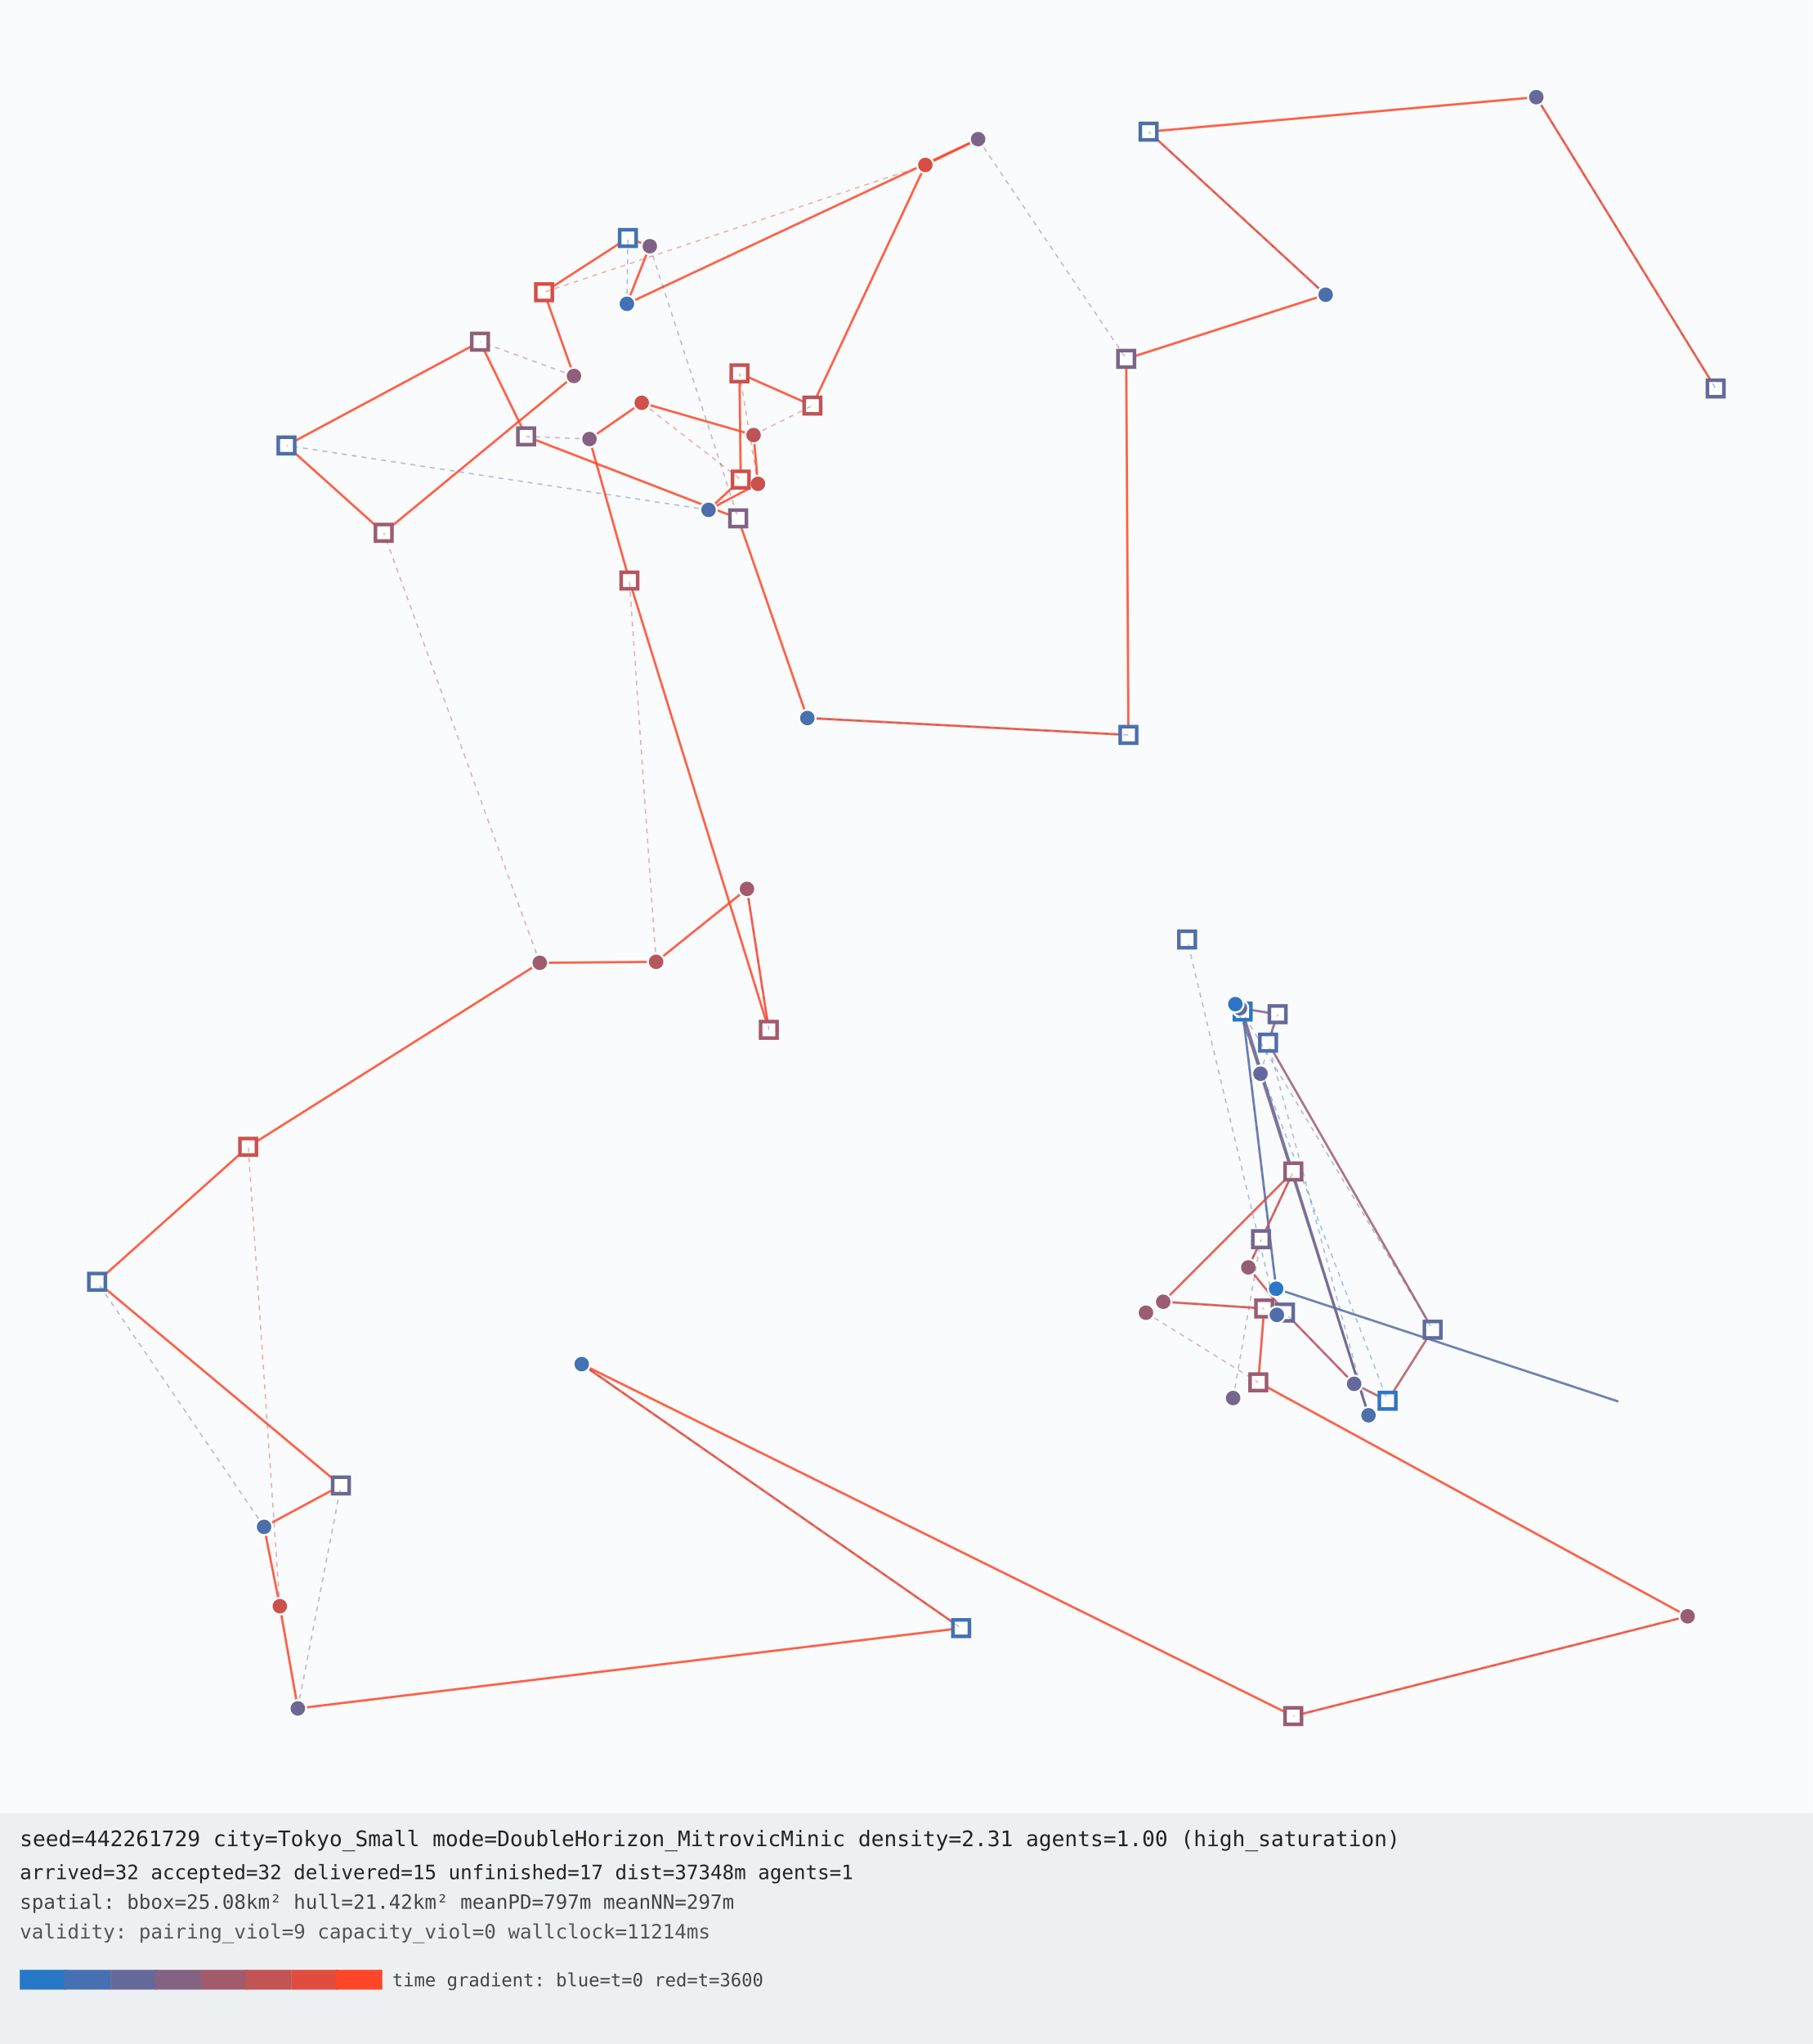
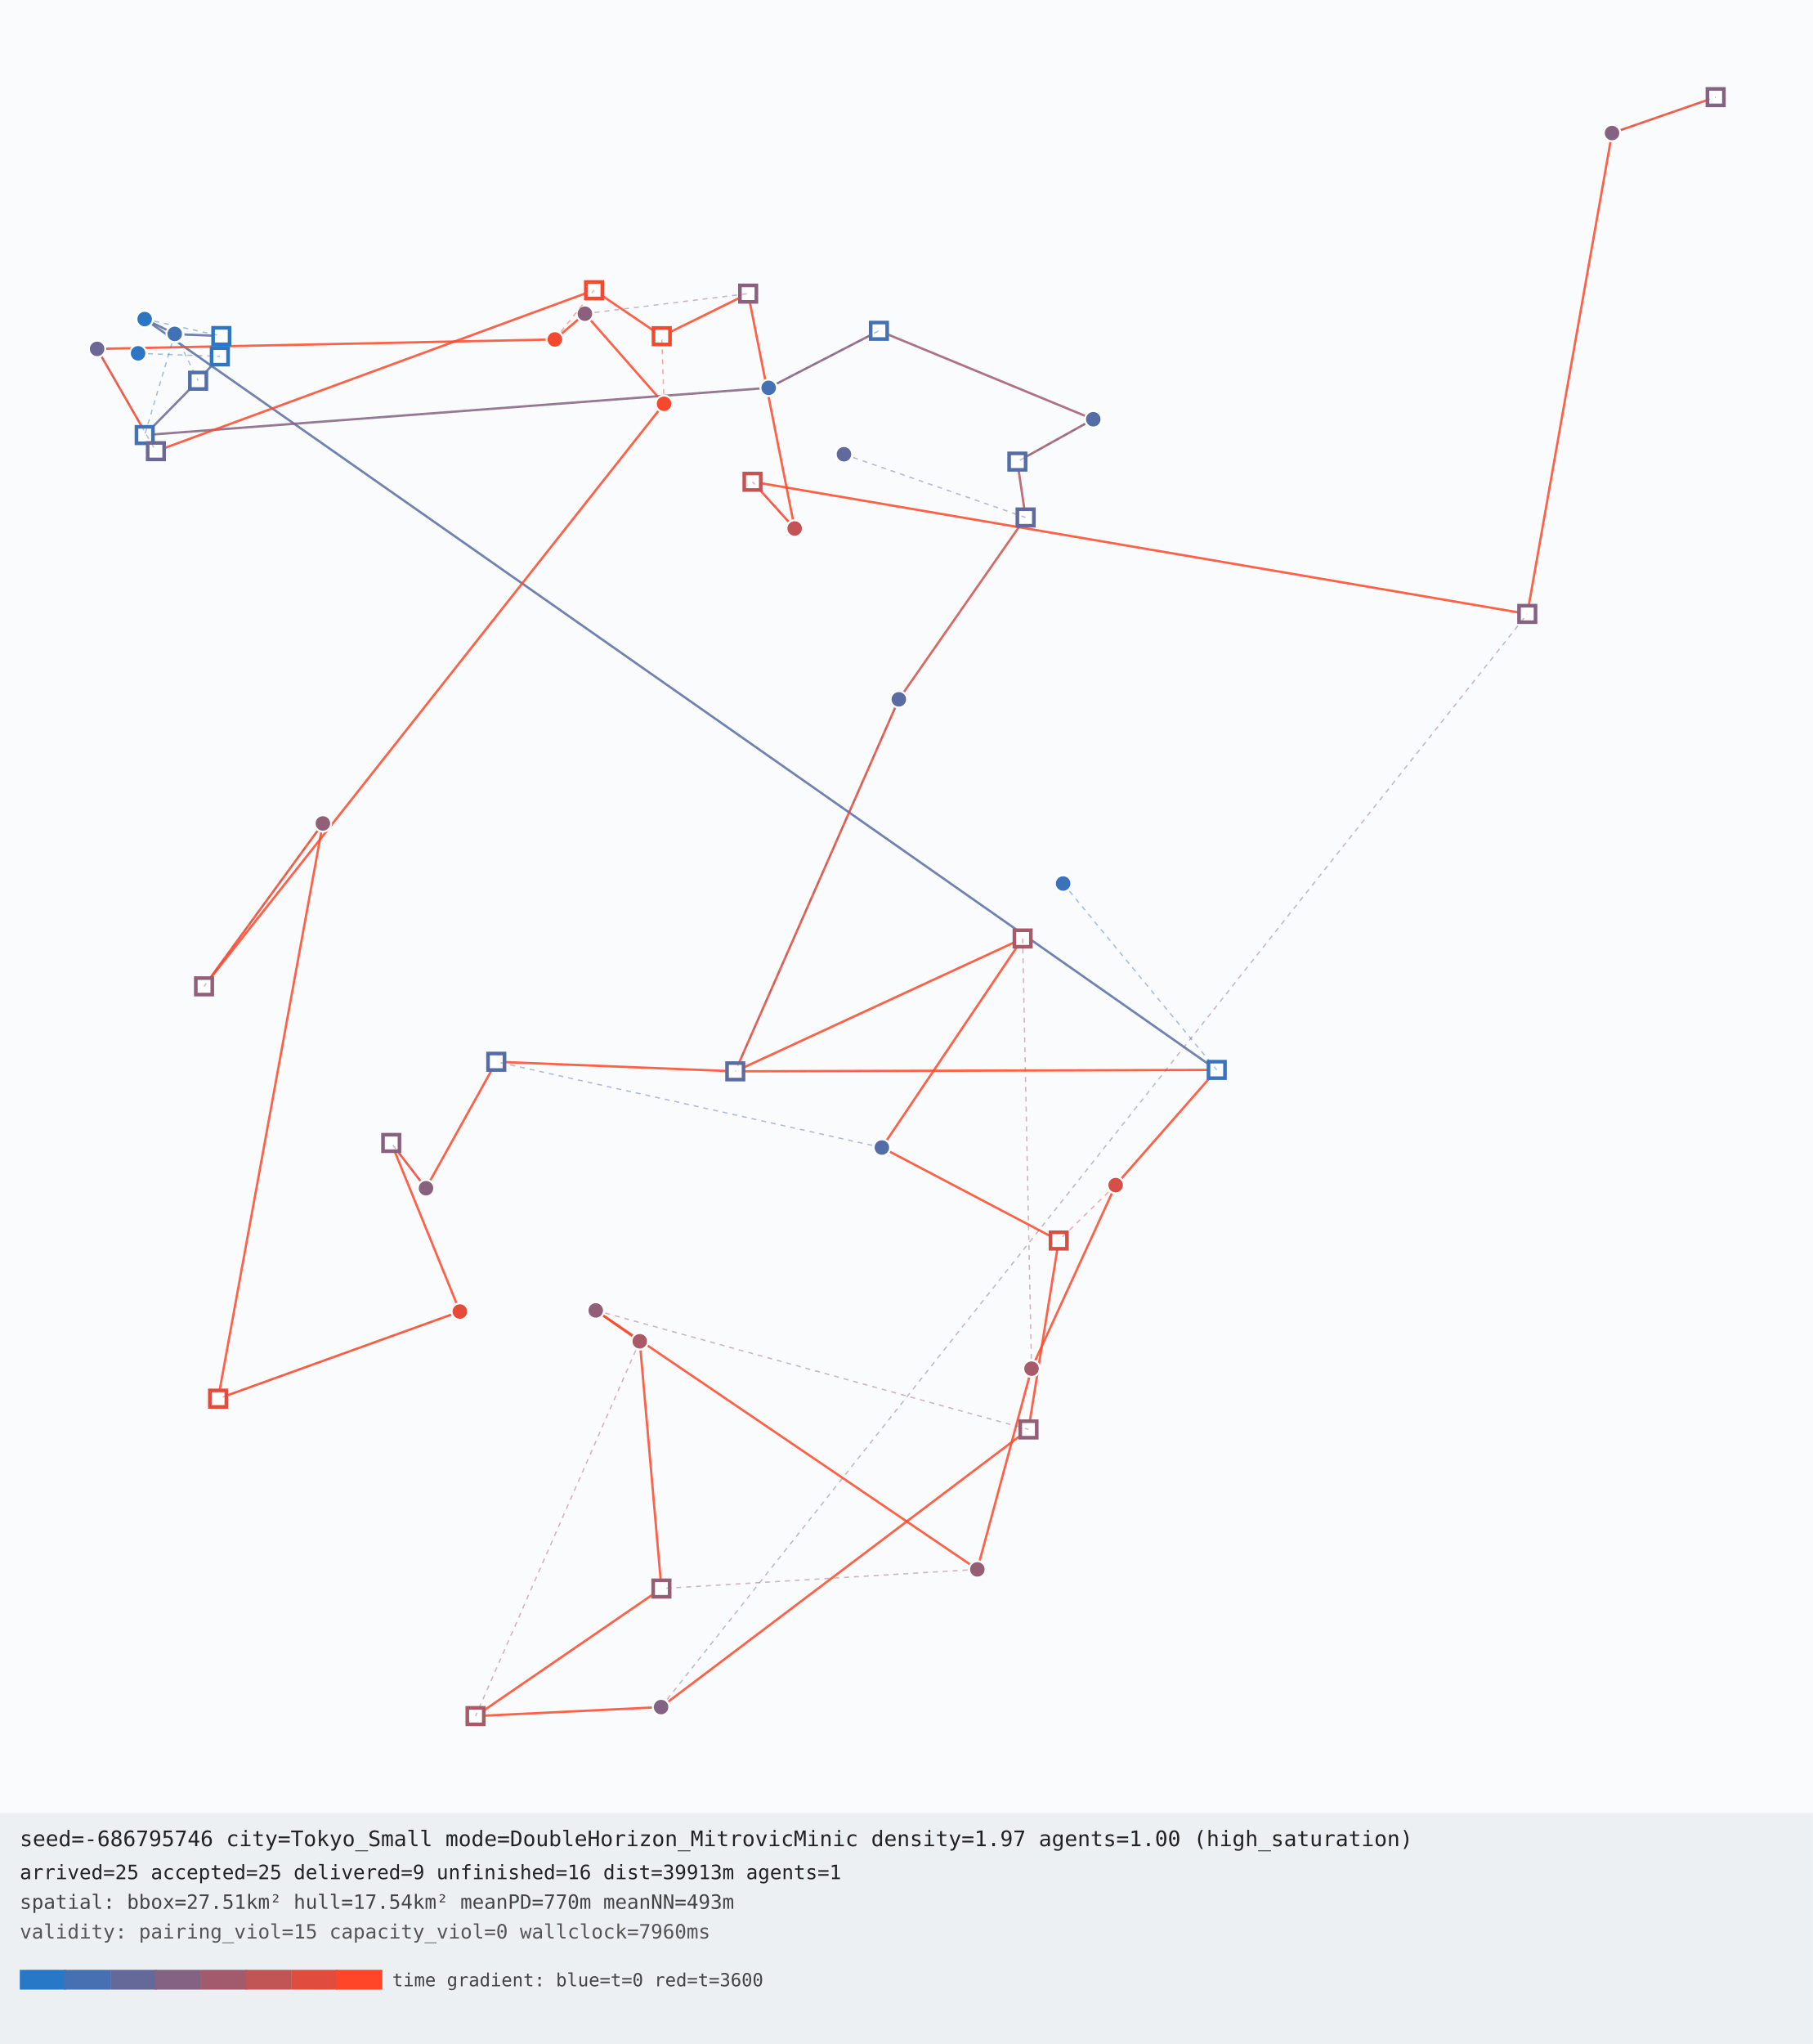
<svg xmlns="http://www.w3.org/2000/svg" width="1100" height="1240">
  <rect width="1100" height="1100" fill="#fafbfc" />
-   <line x1="982.046" y1="850.25" x2="774.387" y2="781.814" stroke="rgb(87,108,164)" stroke-width="1.4" opacity="0.85" />
-   <line x1="774.387" y1="781.814" x2="754.024" y2="613.633" stroke="rgb(89,108,163)" stroke-width="1.4" opacity="0.85" />
-   <line x1="754.024" y1="613.633" x2="830.418" y2="858.584" stroke="rgb(97,106,157)" stroke-width="1.4" opacity="0.85" />
-   <line x1="830.418" y1="858.584" x2="764.869" y2="651.356" stroke="rgb(119,101,140)" stroke-width="1.4" opacity="0.85" />
-   <line x1="764.869" y1="651.356" x2="752.408" y2="611.627" stroke="rgb(126,99,135)" stroke-width="1.4" opacity="0.85" />
-   <line x1="752.408" y1="611.627" x2="775.264" y2="615.27" stroke="rgb(133,98,130)" stroke-width="1.4" opacity="0.85" />
-   <line x1="775.264" y1="615.27" x2="769.463" y2="632.532" stroke="rgb(138,97,126)" stroke-width="1.4" opacity="0.85" />
-   <line x1="769.463" y1="632.532" x2="869.327" y2="806.669" stroke="rgb(159,92,111)" stroke-width="1.4" opacity="0.85" />
-   <line x1="869.327" y1="806.669" x2="841.995" y2="849.778" stroke="rgb(179,87,96)" stroke-width="1.4" opacity="0.85" />
-   <line x1="841.995" y1="849.778" x2="821.695" y2="839.514" stroke="rgb(182,86,94)" stroke-width="1.4" opacity="0.85" />
-   <line x1="821.695" y1="839.514" x2="779.711" y2="796.293" stroke="rgb(198,83,82)" stroke-width="1.4" opacity="0.85" />
-   <line x1="779.711" y1="796.293" x2="757.481" y2="768.865" stroke="rgb(207,81,75)" stroke-width="1.4" opacity="0.85" />
-   <line x1="757.481" y1="768.865" x2="784.787" y2="710.687" stroke="rgb(212,79,71)" stroke-width="1.4" opacity="0.85" />
-   <line x1="784.787" y1="710.687" x2="705.847" y2="789.71" stroke="rgb(218,78,67)" stroke-width="1.4" opacity="0.85" />
-   <line x1="705.847" y1="789.71" x2="767.107" y2="793.794" stroke="rgb(229,75,58)" stroke-width="1.4" opacity="0.85" />
-   <line x1="767.107" y1="793.794" x2="763.531" y2="838.608" stroke="rgb(238,73,52)" stroke-width="1.4" opacity="0.85" />
-   <line x1="763.531" y1="838.608" x2="1024.04" y2="980.533" stroke="rgb(255,70,40)" stroke-width="1.4" opacity="0.85" />
-   <line x1="1024.04" y1="980.533" x2="784.759" y2="1041.07" stroke="rgb(255,70,40)" stroke-width="1.4" opacity="0.85" />
-   <line x1="784.759" y1="1041.07" x2="352.992" y2="827.551" stroke="rgb(255,70,40)" stroke-width="1.4" opacity="0.85" />
-   <line x1="352.992" y1="827.551" x2="583.238" y2="987.7" stroke="rgb(255,70,40)" stroke-width="1.4" opacity="0.85" />
-   <line x1="583.238" y1="987.7" x2="180.719" y2="1036.41" stroke="rgb(255,70,40)" stroke-width="1.4" opacity="0.85" />
-   <line x1="180.719" y1="1036.41" x2="169.814" y2="974.424" stroke="rgb(255,70,40)" stroke-width="1.4" opacity="0.85" />
-   <line x1="169.814" y1="974.424" x2="160.228" y2="926.27" stroke="rgb(255,70,40)" stroke-width="1.4" opacity="0.85" />
-   <line x1="160.228" y1="926.27" x2="206.863" y2="901.167" stroke="rgb(255,70,40)" stroke-width="1.4" opacity="0.85" />
-   <line x1="206.863" y1="901.167" x2="58.929" y2="777.587" stroke="rgb(255,70,40)" stroke-width="1.4" opacity="0.85" />
-   <line x1="58.929" y1="777.587" x2="150.6" y2="695.698" stroke="rgb(255,70,40)" stroke-width="1.4" opacity="0.85" />
-   <line x1="150.6" y1="695.698" x2="327.54" y2="584.096" stroke="rgb(255,70,40)" stroke-width="1.4" opacity="0.85" />
-   <line x1="327.54" y1="584.096" x2="398.119" y2="583.487" stroke="rgb(255,70,40)" stroke-width="1.4" opacity="0.85" />
-   <line x1="398.119" y1="583.487" x2="453.263" y2="539.248" stroke="rgb(255,70,40)" stroke-width="1.4" opacity="0.85" />
-   <line x1="453.263" y1="539.248" x2="466.531" y2="624.75" stroke="rgb(255,70,40)" stroke-width="1.4" opacity="0.85" />
-   <line x1="466.531" y1="624.75" x2="381.923" y2="352.19" stroke="rgb(255,70,40)" stroke-width="1.4" opacity="0.85" />
-   <line x1="381.923" y1="352.19" x2="357.703" y2="266.332" stroke="rgb(255,70,40)" stroke-width="1.4" opacity="0.85" />
-   <line x1="357.703" y1="266.332" x2="389.407" y2="244.357" stroke="rgb(255,70,40)" stroke-width="1.4" opacity="0.85" />
-   <line x1="389.407" y1="244.357" x2="457.255" y2="263.931" stroke="rgb(255,70,40)" stroke-width="1.4" opacity="0.85" />
-   <line x1="457.255" y1="263.931" x2="459.958" y2="293.525" stroke="rgb(255,70,40)" stroke-width="1.4" opacity="0.85" />
-   <line x1="459.958" y1="293.525" x2="429.94" y2="309.323" stroke="rgb(255,70,40)" stroke-width="1.4" opacity="0.85" />
-   <line x1="429.94" y1="309.323" x2="449.491" y2="290.944" stroke="rgb(255,70,40)" stroke-width="1.4" opacity="0.85" />
-   <line x1="449.491" y1="290.944" x2="448.717" y2="226.503" stroke="rgb(255,70,40)" stroke-width="1.4" opacity="0.85" />
-   <line x1="448.717" y1="226.503" x2="492.971" y2="246.047" stroke="rgb(255,70,40)" stroke-width="1.4" opacity="0.85" />
-   <line x1="492.971" y1="246.047" x2="561.491" y2="100.061" stroke="rgb(255,70,40)" stroke-width="1.4" opacity="0.85" />
-   <line x1="561.491" y1="100.061" x2="593.526" y2="84.403" stroke="rgb(255,70,40)" stroke-width="1.4" opacity="0.85" />
-   <line x1="593.526" y1="84.403" x2="380.401" y2="184.321" stroke="rgb(255,70,40)" stroke-width="1.4" opacity="0.85" />
-   <line x1="380.401" y1="184.321" x2="394.298" y2="149.36" stroke="rgb(255,70,40)" stroke-width="1.4" opacity="0.85" />
-   <line x1="394.298" y1="149.36" x2="381.019" y2="144.38" stroke="rgb(255,70,40)" stroke-width="1.4" opacity="0.85" />
-   <line x1="381.019" y1="144.38" x2="330.139" y2="177.274" stroke="rgb(255,70,40)" stroke-width="1.4" opacity="0.85" />
-   <line x1="330.139" y1="177.274" x2="348.29" y2="228.083" stroke="rgb(255,70,40)" stroke-width="1.4" opacity="0.85" />
-   <line x1="348.29" y1="228.083" x2="232.824" y2="323.207" stroke="rgb(255,70,40)" stroke-width="1.4" opacity="0.85" />
-   <line x1="232.824" y1="323.207" x2="173.841" y2="270.251" stroke="rgb(255,70,40)" stroke-width="1.4" opacity="0.85" />
-   <line x1="173.841" y1="270.251" x2="291.262" y2="207.285" stroke="rgb(255,70,40)" stroke-width="1.4" opacity="0.85" />
-   <line x1="291.262" y1="207.285" x2="319.27" y2="264.738" stroke="rgb(255,70,40)" stroke-width="1.4" opacity="0.85" />
-   <line x1="319.27" y1="264.738" x2="447.917" y2="314.46" stroke="rgb(255,70,40)" stroke-width="1.4" opacity="0.85" />
-   <line x1="447.917" y1="314.46" x2="489.9" y2="435.588" stroke="rgb(255,70,40)" stroke-width="1.4" opacity="0.85" />
-   <line x1="489.9" y1="435.588" x2="684.732" y2="445.845" stroke="rgb(255,70,40)" stroke-width="1.4" opacity="0.85" />
-   <line x1="684.732" y1="445.845" x2="683.388" y2="217.703" stroke="rgb(255,70,40)" stroke-width="1.4" opacity="0.85" />
-   <line x1="683.388" y1="217.703" x2="804.4" y2="178.793" stroke="rgb(255,70,40)" stroke-width="1.4" opacity="0.85" />
-   <line x1="804.4" y1="178.793" x2="696.957" y2="79.868" stroke="rgb(255,70,40)" stroke-width="1.4" opacity="0.85" />
-   <line x1="696.957" y1="79.868" x2="932.224" y2="58.929" stroke="rgb(255,70,40)" stroke-width="1.4" opacity="0.85" />
-   <line x1="932.224" y1="58.929" x2="1041.07" y2="235.667" stroke="rgb(255,70,40)" stroke-width="1.4" opacity="0.85" />
-   <circle cx="774.387" cy="781.814" r="5" fill="rgb(43,119,197)" stroke="white" stroke-width="1.2" />
-   <rect x="749.024" y="608.633" width="10" height="10" fill="white" stroke="rgb(43,119,197)" stroke-width="2.2" />
-   <line x1="774.387" y1="781.814" x2="754.024" y2="613.633" stroke="rgb(43,119,197)" stroke-width="0.8" stroke-dasharray="3,3" opacity="0.45" />
-   <circle cx="764.869" cy="651.356" r="5" fill="rgb(101,105,154)" stroke="white" stroke-width="1.2" />
-   <rect x="770.264" y="610.27" width="10" height="10" fill="white" stroke="rgb(101,105,154)" stroke-width="2.2" />
-   <line x1="764.869" y1="651.356" x2="775.264" y2="615.27" stroke="rgb(101,105,154)" stroke-width="0.8" stroke-dasharray="3,3" opacity="0.45" />
-   <circle cx="830.418" cy="858.584" r="5" fill="rgb(77,111,172)" stroke="white" stroke-width="1.2" />
-   <rect x="764.463" y="627.532" width="10" height="10" fill="white" stroke="rgb(77,111,172)" stroke-width="2.2" />
-   <line x1="830.418" y1="858.584" x2="769.463" y2="632.532" stroke="rgb(77,111,172)" stroke-width="0.8" stroke-dasharray="3,3" opacity="0.45" />
-   <circle cx="752.408" cy="611.627" r="5" fill="rgb(95,107,159)" stroke="white" stroke-width="1.2" />
-   <rect x="864.327" y="801.669" width="10" height="10" fill="white" stroke="rgb(95,107,159)" stroke-width="2.2" />
-   <line x1="752.408" y1="611.627" x2="869.327" y2="806.669" stroke="rgb(95,107,159)" stroke-width="0.8" stroke-dasharray="3,3" opacity="0.45" />
-   <circle cx="749.615" cy="609.168" r="5" fill="rgb(46,118,195)" stroke="white" stroke-width="1.2" />
-   <rect x="836.995" y="844.778" width="10" height="10" fill="white" stroke="rgb(46,118,195)" stroke-width="2.2" />
-   <line x1="749.615" y1="609.168" x2="841.995" y2="849.778" stroke="rgb(46,118,195)" stroke-width="0.8" stroke-dasharray="3,3" opacity="0.45" />
-   <circle cx="821.695" cy="839.514" r="5" fill="rgb(100,105,155)" stroke="white" stroke-width="1.2" />
-   <rect x="774.711" y="791.293" width="10" height="10" fill="white" stroke="rgb(100,105,155)" stroke-width="2.2" />
-   <line x1="821.695" y1="839.514" x2="779.711" y2="796.293" stroke="rgb(100,105,155)" stroke-width="0.8" stroke-dasharray="3,3" opacity="0.45" />
-   <circle cx="757.481" cy="768.865" r="5" fill="rgb(148,94,118)" stroke="white" stroke-width="1.2" />
-   <rect x="779.787" y="705.687" width="10" height="10" fill="white" stroke="rgb(148,94,118)" stroke-width="2.2" />
-   <line x1="757.481" y1="768.865" x2="784.787" y2="710.687" stroke="rgb(148,94,118)" stroke-width="0.8" stroke-dasharray="3,3" opacity="0.45" />
-   <circle cx="705.847" cy="789.71" r="5" fill="rgb(154,93,115)" stroke="white" stroke-width="1.2" />
-   <rect x="762.107" y="788.794" width="10" height="10" fill="white" stroke="rgb(154,93,115)" stroke-width="2.2" />
-   <line x1="705.847" y1="789.71" x2="767.107" y2="793.794" stroke="rgb(154,93,115)" stroke-width="0.8" stroke-dasharray="3,3" opacity="0.45" />
-   <circle cx="695.367" cy="796.358" r="5" fill="rgb(155,93,113)" stroke="white" stroke-width="1.2" />
-   <rect x="758.531" y="833.608" width="10" height="10" fill="white" stroke="rgb(155,93,113)" stroke-width="2.2" />
-   <line x1="695.367" y1="796.358" x2="763.531" y2="838.608" stroke="rgb(155,93,113)" stroke-width="0.8" stroke-dasharray="3,3" opacity="0.45" />
-   <circle cx="380.401" cy="184.321" r="5" fill="rgb(64,114,181)" stroke="white" stroke-width="1.2" />
-   <rect x="376.019" y="139.38" width="10" height="10" fill="white" stroke="rgb(64,114,181)" stroke-width="2.2" />
-   <line x1="380.401" y1="184.321" x2="381.019" y2="144.38" stroke="rgb(64,114,181)" stroke-width="0.8" stroke-dasharray="3,3" opacity="0.45" />
-   <circle cx="352.992" cy="827.551" r="5" fill="rgb(66,113,180)" stroke="white" stroke-width="1.2" />
-   <rect x="578.238" y="982.7" width="10" height="10" fill="white" stroke="rgb(66,113,180)" stroke-width="2.2" />
-   <line x1="352.992" y1="827.551" x2="583.238" y2="987.7" stroke="rgb(66,113,180)" stroke-width="0.8" stroke-dasharray="3,3" opacity="0.45" />
-   <circle cx="489.9" cy="435.588" r="5" fill="rgb(74,112,174)" stroke="white" stroke-width="1.2" />
-   <rect x="679.732" y="440.845" width="10" height="10" fill="white" stroke="rgb(74,112,174)" stroke-width="2.2" />
-   <line x1="489.9" y1="435.588" x2="684.732" y2="445.845" stroke="rgb(74,112,174)" stroke-width="0.8" stroke-dasharray="3,3" opacity="0.45" />
-   <circle cx="804.4" cy="178.793" r="5" fill="rgb(76,111,172)" stroke="white" stroke-width="1.2" />
-   <rect x="691.957" y="74.868" width="10" height="10" fill="white" stroke="rgb(76,111,172)" stroke-width="2.2" />
-   <line x1="804.4" y1="178.793" x2="696.957" y2="79.868" stroke="rgb(76,111,172)" stroke-width="0.8" stroke-dasharray="3,3" opacity="0.45" />
-   <circle cx="160.228" cy="926.27" r="5" fill="rgb(76,111,172)" stroke="white" stroke-width="1.2" />
-   <rect x="53.929" y="772.587" width="10" height="10" fill="white" stroke="rgb(76,111,172)" stroke-width="2.2" />
-   <line x1="160.228" y1="926.27" x2="58.929" y2="777.587" stroke="rgb(76,111,172)" stroke-width="0.8" stroke-dasharray="3,3" opacity="0.45" />
-   <circle cx="429.94" cy="309.323" r="5" fill="rgb(78,110,171)" stroke="white" stroke-width="1.2" />
-   <rect x="168.841" y="265.251" width="10" height="10" fill="white" stroke="rgb(78,110,171)" stroke-width="2.2" />
-   <line x1="429.94" y1="309.323" x2="173.841" y2="270.251" stroke="rgb(78,110,171)" stroke-width="0.8" stroke-dasharray="3,3" opacity="0.45" />
-   <circle cx="774.816" cy="797.675" r="5" fill="rgb(80,110,170)" stroke="white" stroke-width="1.2" />
-   <rect x="715.329" y="564.944" width="10" height="10" fill="white" stroke="rgb(80,110,170)" stroke-width="2.2" />
-   <line x1="774.816" y1="797.675" x2="720.329" y2="569.944" stroke="rgb(80,110,170)" stroke-width="0.8" stroke-dasharray="3,3" opacity="0.45" />
-   <circle cx="932.224" cy="58.929" r="5" fill="rgb(102,105,153)" stroke="white" stroke-width="1.2" />
-   <rect x="1036.07" y="230.667" width="10" height="10" fill="white" stroke="rgb(102,105,153)" stroke-width="2.2" />
-   <line x1="932.224" y1="58.929" x2="1041.07" y2="235.667" stroke="rgb(102,105,153)" stroke-width="0.8" stroke-dasharray="3,3" opacity="0.45" />
-   <circle cx="180.719" cy="1036.41" r="5" fill="rgb(107,104,149)" stroke="white" stroke-width="1.2" />
-   <rect x="201.863" y="896.167" width="10" height="10" fill="white" stroke="rgb(107,104,149)" stroke-width="2.2" />
-   <line x1="180.719" y1="1036.41" x2="206.863" y2="901.167" stroke="rgb(107,104,149)" stroke-width="0.8" stroke-dasharray="3,3" opacity="0.45" />
-   <circle cx="748.262" cy="848.116" r="5" fill="rgb(118,101,141)" stroke="white" stroke-width="1.2" />
-   <rect x="760.196" y="746.767" width="10" height="10" fill="white" stroke="rgb(118,101,141)" stroke-width="2.2" />
-   <line x1="748.262" y1="848.116" x2="765.196" y2="751.767" stroke="rgb(118,101,141)" stroke-width="0.8" stroke-dasharray="3,3" opacity="0.45" />
-   <circle cx="593.526" cy="84.403" r="5" fill="rgb(123,100,138)" stroke="white" stroke-width="1.2" />
-   <rect x="678.388" y="212.703" width="10" height="10" fill="white" stroke="rgb(123,100,138)" stroke-width="2.2" />
-   <line x1="593.526" y1="84.403" x2="683.388" y2="217.703" stroke="rgb(123,100,138)" stroke-width="0.8" stroke-dasharray="3,3" opacity="0.45" />
-   <circle cx="394.298" cy="149.36" r="5" fill="rgb(126,99,135)" stroke="white" stroke-width="1.2" />
-   <rect x="442.917" y="309.46" width="10" height="10" fill="white" stroke="rgb(126,99,135)" stroke-width="2.2" />
-   <line x1="394.298" y1="149.36" x2="447.917" y2="314.46" stroke="rgb(126,99,135)" stroke-width="0.8" stroke-dasharray="3,3" opacity="0.45" />
-   <circle cx="357.703" cy="266.332" r="5" fill="rgb(133,98,130)" stroke="white" stroke-width="1.2" />
-   <rect x="314.27" y="259.738" width="10" height="10" fill="white" stroke="rgb(133,98,130)" stroke-width="2.2" />
-   <line x1="357.703" y1="266.332" x2="319.27" y2="264.738" stroke="rgb(133,98,130)" stroke-width="0.8" stroke-dasharray="3,3" opacity="0.45" />
-   <circle cx="348.29" cy="228.083" r="5" fill="rgb(145,95,121)" stroke="white" stroke-width="1.2" />
-   <rect x="286.262" y="202.285" width="10" height="10" fill="white" stroke="rgb(145,95,121)" stroke-width="2.2" />
-   <line x1="348.29" y1="228.083" x2="291.262" y2="207.285" stroke="rgb(145,95,121)" stroke-width="0.8" stroke-dasharray="3,3" opacity="0.45" />
-   <circle cx="1024.04" cy="980.533" r="5" fill="rgb(153,93,115)" stroke="white" stroke-width="1.2" />
-   <rect x="779.759" y="1036.07" width="10" height="10" fill="white" stroke="rgb(153,93,115)" stroke-width="2.2" />
-   <line x1="1024.04" y1="980.533" x2="784.759" y2="1041.07" stroke="rgb(153,93,115)" stroke-width="0.8" stroke-dasharray="3,3" opacity="0.45" />
-   <circle cx="327.54" cy="584.096" r="5" fill="rgb(158,92,111)" stroke="white" stroke-width="1.2" />
-   <rect x="227.824" y="318.207" width="10" height="10" fill="white" stroke="rgb(158,92,111)" stroke-width="2.2" />
-   <line x1="327.54" y1="584.096" x2="232.824" y2="323.207" stroke="rgb(158,92,111)" stroke-width="0.8" stroke-dasharray="3,3" opacity="0.45" />
-   <circle cx="453.263" cy="539.248" r="5" fill="rgb(164,90,107)" stroke="white" stroke-width="1.2" />
-   <rect x="461.531" y="619.75" width="10" height="10" fill="white" stroke="rgb(164,90,107)" stroke-width="2.2" />
-   <line x1="453.263" y1="539.248" x2="466.531" y2="624.75" stroke="rgb(164,90,107)" stroke-width="0.8" stroke-dasharray="3,3" opacity="0.45" />
-   <circle cx="398.119" cy="583.487" r="5" fill="rgb(181,87,94)" stroke="white" stroke-width="1.2" />
-   <rect x="376.923" y="347.19" width="10" height="10" fill="white" stroke="rgb(181,87,94)" stroke-width="2.2" />
-   <line x1="398.119" y1="583.487" x2="381.923" y2="352.19" stroke="rgb(181,87,94)" stroke-width="0.8" stroke-dasharray="3,3" opacity="0.45" />
-   <circle cx="457.255" cy="263.931" r="5" fill="rgb(190,84,87)" stroke="white" stroke-width="1.2" />
-   <rect x="487.971" y="241.047" width="10" height="10" fill="white" stroke="rgb(190,84,87)" stroke-width="2.2" />
-   <line x1="457.255" y1="263.931" x2="492.971" y2="246.047" stroke="rgb(190,84,87)" stroke-width="0.8" stroke-dasharray="3,3" opacity="0.45" />
-   <circle cx="459.958" cy="293.525" r="5" fill="rgb(201,82,79)" stroke="white" stroke-width="1.2" />
-   <rect x="443.717" y="221.503" width="10" height="10" fill="white" stroke="rgb(201,82,79)" stroke-width="2.2" />
-   <line x1="459.958" y1="293.525" x2="448.717" y2="226.503" stroke="rgb(201,82,79)" stroke-width="0.8" stroke-dasharray="3,3" opacity="0.45" />
-   <circle cx="169.814" cy="974.424" r="5" fill="rgb(203,81,78)" stroke="white" stroke-width="1.2" />
-   <rect x="145.6" y="690.698" width="10" height="10" fill="white" stroke="rgb(203,81,78)" stroke-width="2.2" />
-   <line x1="169.814" y1="974.424" x2="150.6" y2="695.698" stroke="rgb(203,81,78)" stroke-width="0.8" stroke-dasharray="3,3" opacity="0.45" />
-   <circle cx="389.407" cy="244.357" r="5" fill="rgb(209,80,73)" stroke="white" stroke-width="1.2" />
-   <rect x="444.491" y="285.944" width="10" height="10" fill="white" stroke="rgb(209,80,73)" stroke-width="2.2" />
-   <line x1="389.407" y1="244.357" x2="449.491" y2="290.944" stroke="rgb(209,80,73)" stroke-width="0.8" stroke-dasharray="3,3" opacity="0.45" />
-   <circle cx="561.491" cy="100.061" r="5" fill="rgb(216,78,68)" stroke="white" stroke-width="1.2" />
-   <rect x="325.139" y="172.274" width="10" height="10" fill="white" stroke="rgb(216,78,68)" stroke-width="2.2" />
-   <line x1="561.491" y1="100.061" x2="330.139" y2="177.274" stroke="rgb(216,78,68)" stroke-width="0.8" stroke-dasharray="3,3" opacity="0.45" />
+   <line x1="738.314" y1="649.069" x2="87.78" y2="193.567" stroke="rgb(88,108,164)" stroke-width="1.4" opacity="0.85" />
+   <line x1="87.78" y1="193.567" x2="106.349" y2="202.685" stroke="rgb(92,107,161)" stroke-width="1.4" opacity="0.85" />
+   <line x1="106.349" y1="202.685" x2="134.301" y2="203.875" stroke="rgb(94,107,159)" stroke-width="1.4" opacity="0.85" />
+   <line x1="134.301" y1="203.875" x2="133.391" y2="216.219" stroke="rgb(95,106,158)" stroke-width="1.4" opacity="0.85" />
+   <line x1="133.391" y1="216.219" x2="120.213" y2="230.974" stroke="rgb(99,106,155)" stroke-width="1.4" opacity="0.85" />
+   <line x1="120.213" y1="230.974" x2="87.805" y2="263.931" stroke="rgb(107,104,150)" stroke-width="1.4" opacity="0.85" />
+   <line x1="87.805" y1="263.931" x2="466.411" y2="235.28" stroke="rgb(134,98,129)" stroke-width="1.4" opacity="0.85" />
+   <line x1="466.411" y1="235.28" x2="533.332" y2="200.668" stroke="rgb(148,94,118)" stroke-width="1.4" opacity="0.85" />
+   <line x1="533.332" y1="200.668" x2="663.396" y2="254.331" stroke="rgb(160,92,110)" stroke-width="1.4" opacity="0.85" />
+   <line x1="663.396" y1="254.331" x2="617.332" y2="280.028" stroke="rgb(170,89,102)" stroke-width="1.4" opacity="0.85" />
+   <line x1="617.332" y1="280.028" x2="622.333" y2="313.933" stroke="rgb(184,86,92)" stroke-width="1.4" opacity="0.85" />
+   <line x1="622.333" y1="313.933" x2="545.402" y2="424.251" stroke="rgb(207,81,75)" stroke-width="1.4" opacity="0.85" />
+   <line x1="545.402" y1="424.251" x2="446.174" y2="649.931" stroke="rgb(240,73,50)" stroke-width="1.4" opacity="0.85" />
+   <line x1="446.174" y1="649.931" x2="738.314" y2="649.069" stroke="rgb(254,70,40)" stroke-width="1.4" opacity="0.85" />
+   <line x1="738.314" y1="649.069" x2="676.964" y2="718.954" stroke="rgb(255,70,40)" stroke-width="1.4" opacity="0.85" />
+   <line x1="676.964" y1="718.954" x2="625.925" y2="830.3" stroke="rgb(255,70,40)" stroke-width="1.4" opacity="0.85" />
+   <line x1="625.925" y1="830.3" x2="593.051" y2="952.072" stroke="rgb(255,70,40)" stroke-width="1.4" opacity="0.85" />
+   <line x1="593.051" y1="952.072" x2="361.486" y2="794.969" stroke="rgb(255,70,40)" stroke-width="1.4" opacity="0.85" />
+   <line x1="361.486" y1="794.969" x2="388.208" y2="813.689" stroke="rgb(255,70,40)" stroke-width="1.4" opacity="0.85" />
+   <line x1="388.208" y1="813.689" x2="401.351" y2="963.699" stroke="rgb(255,70,40)" stroke-width="1.4" opacity="0.85" />
+   <line x1="401.351" y1="963.699" x2="288.563" y2="1041.07" stroke="rgb(255,70,40)" stroke-width="1.4" opacity="0.85" />
+   <line x1="288.563" y1="1041.07" x2="401.136" y2="1035.6" stroke="rgb(255,70,40)" stroke-width="1.4" opacity="0.85" />
+   <line x1="401.136" y1="1035.6" x2="624.089" y2="867.188" stroke="rgb(255,70,40)" stroke-width="1.4" opacity="0.85" />
+   <line x1="624.089" y1="867.188" x2="642.436" y2="752.567" stroke="rgb(255,70,40)" stroke-width="1.4" opacity="0.85" />
+   <line x1="642.436" y1="752.567" x2="535.129" y2="696.148" stroke="rgb(255,70,40)" stroke-width="1.4" opacity="0.85" />
+   <line x1="535.129" y1="696.148" x2="620.534" y2="569.345" stroke="rgb(255,70,40)" stroke-width="1.4" opacity="0.85" />
+   <line x1="620.534" y1="569.345" x2="446.174" y2="649.931" stroke="rgb(255,70,40)" stroke-width="1.4" opacity="0.85" />
+   <line x1="446.174" y1="649.931" x2="301.142" y2="644.124" stroke="rgb(255,70,40)" stroke-width="1.4" opacity="0.85" />
+   <line x1="301.142" y1="644.124" x2="258.489" y2="720.834" stroke="rgb(255,70,40)" stroke-width="1.4" opacity="0.85" />
+   <line x1="258.489" y1="720.834" x2="237.407" y2="693.373" stroke="rgb(255,70,40)" stroke-width="1.4" opacity="0.85" />
+   <line x1="237.407" y1="693.373" x2="279.037" y2="795.653" stroke="rgb(255,70,40)" stroke-width="1.4" opacity="0.85" />
+   <line x1="279.037" y1="795.653" x2="132.345" y2="848.506" stroke="rgb(255,70,40)" stroke-width="1.4" opacity="0.85" />
+   <line x1="132.345" y1="848.506" x2="195.914" y2="499.54" stroke="rgb(255,70,40)" stroke-width="1.4" opacity="0.85" />
+   <line x1="195.914" y1="499.54" x2="123.81" y2="598.365" stroke="rgb(255,70,40)" stroke-width="1.4" opacity="0.85" />
+   <line x1="123.81" y1="598.365" x2="402.929" y2="244.962" stroke="rgb(255,70,40)" stroke-width="1.4" opacity="0.85" />
+   <line x1="402.929" y1="244.962" x2="354.913" y2="190.31" stroke="rgb(255,70,40)" stroke-width="1.4" opacity="0.85" />
+   <line x1="354.913" y1="190.31" x2="336.682" y2="205.915" stroke="rgb(255,70,40)" stroke-width="1.4" opacity="0.85" />
+   <line x1="336.682" y1="205.915" x2="58.929" y2="211.648" stroke="rgb(255,70,40)" stroke-width="1.4" opacity="0.85" />
+   <line x1="58.929" y1="211.648" x2="94.602" y2="273.706" stroke="rgb(255,70,40)" stroke-width="1.4" opacity="0.85" />
+   <line x1="94.602" y1="273.706" x2="360.474" y2="176.067" stroke="rgb(255,70,40)" stroke-width="1.4" opacity="0.85" />
+   <line x1="360.474" y1="176.067" x2="401.547" y2="203.955" stroke="rgb(255,70,40)" stroke-width="1.4" opacity="0.85" />
+   <line x1="401.547" y1="203.955" x2="453.974" y2="178.126" stroke="rgb(255,70,40)" stroke-width="1.4" opacity="0.85" />
+   <line x1="453.974" y1="178.126" x2="482.203" y2="320.607" stroke="rgb(255,70,40)" stroke-width="1.4" opacity="0.85" />
+   <line x1="482.203" y1="320.607" x2="456.615" y2="292.253" stroke="rgb(255,70,40)" stroke-width="1.4" opacity="0.85" />
+   <line x1="456.615" y1="292.253" x2="926.757" y2="372.44" stroke="rgb(255,70,40)" stroke-width="1.4" opacity="0.85" />
+   <line x1="926.757" y1="372.44" x2="978.179" y2="80.716" stroke="rgb(255,70,40)" stroke-width="1.4" opacity="0.85" />
+   <line x1="978.179" y1="80.716" x2="1041.07" y2="58.929" stroke="rgb(255,70,40)" stroke-width="1.4" opacity="0.85" />
+   <circle cx="87.78" cy="193.567" r="5" fill="rgb(43,119,197)" stroke="white" stroke-width="1.2" />
+   <rect x="129.301" y="198.875" width="10" height="10" fill="white" stroke="rgb(43,119,197)" stroke-width="2.2" />
+   <line x1="87.78" y1="193.567" x2="134.301" y2="203.875" stroke="rgb(43,119,197)" stroke-width="0.8" stroke-dasharray="3,3" opacity="0.45" />
+   <circle cx="83.776" cy="214.347" r="5" fill="rgb(44,118,196)" stroke="white" stroke-width="1.2" />
+   <rect x="128.391" y="211.219" width="10" height="10" fill="white" stroke="rgb(44,118,196)" stroke-width="2.2" />
+   <line x1="83.776" y1="214.347" x2="133.391" y2="216.219" stroke="rgb(44,118,196)" stroke-width="0.8" stroke-dasharray="3,3" opacity="0.45" />
+   <circle cx="106.349" cy="202.685" r="5" fill="rgb(82,110,168)" stroke="white" stroke-width="1.2" />
+   <rect x="115.213" y="225.974" width="10" height="10" fill="white" stroke="rgb(82,110,168)" stroke-width="2.2" />
+   <line x1="106.349" y1="202.685" x2="120.213" y2="230.974" stroke="rgb(82,110,168)" stroke-width="0.8" stroke-dasharray="3,3" opacity="0.45" />
+   <circle cx="106.017" cy="202.558" r="5" fill="rgb(64,114,181)" stroke="white" stroke-width="1.2" />
+   <rect x="82.805" y="258.931" width="10" height="10" fill="white" stroke="rgb(64,114,181)" stroke-width="2.2" />
+   <line x1="106.017" y1="202.558" x2="87.805" y2="263.931" stroke="rgb(64,114,181)" stroke-width="0.8" stroke-dasharray="3,3" opacity="0.45" />
+   <circle cx="466.411" cy="235.28" r="5" fill="rgb(68,113,178)" stroke="white" stroke-width="1.2" />
+   <rect x="528.332" y="195.668" width="10" height="10" fill="white" stroke="rgb(68,113,178)" stroke-width="2.2" />
+   <line x1="466.411" y1="235.28" x2="533.332" y2="200.668" stroke="rgb(68,113,178)" stroke-width="0.8" stroke-dasharray="3,3" opacity="0.45" />
+   <circle cx="663.396" cy="254.331" r="5" fill="rgb(84,109,166)" stroke="white" stroke-width="1.2" />
+   <rect x="612.332" y="275.028" width="10" height="10" fill="white" stroke="rgb(84,109,166)" stroke-width="2.2" />
+   <line x1="663.396" y1="254.331" x2="617.332" y2="280.028" stroke="rgb(84,109,166)" stroke-width="0.8" stroke-dasharray="3,3" opacity="0.45" />
+   <circle cx="512.104" cy="275.58" r="5" fill="rgb(97,106,157)" stroke="white" stroke-width="1.2" />
+   <rect x="617.333" y="308.933" width="10" height="10" fill="white" stroke="rgb(97,106,157)" stroke-width="2.2" />
+   <line x1="512.104" y1="275.58" x2="622.333" y2="313.933" stroke="rgb(97,106,157)" stroke-width="0.8" stroke-dasharray="3,3" opacity="0.45" />
+   <circle cx="545.402" cy="424.251" r="5" fill="rgb(90,108,162)" stroke="white" stroke-width="1.2" />
+   <rect x="441.174" y="644.931" width="10" height="10" fill="white" stroke="rgb(90,108,162)" stroke-width="2.2" />
+   <line x1="545.402" y1="424.251" x2="446.174" y2="649.931" stroke="rgb(90,108,162)" stroke-width="0.8" stroke-dasharray="3,3" opacity="0.45" />
+   <circle cx="645.108" cy="535.991" r="5" fill="rgb(58,115,186)" stroke="white" stroke-width="1.2" />
+   <rect x="733.314" y="644.069" width="10" height="10" fill="white" stroke="rgb(58,115,186)" stroke-width="2.2" />
+   <line x1="645.108" y1="535.991" x2="738.314" y2="649.069" stroke="rgb(58,115,186)" stroke-width="0.8" stroke-dasharray="3,3" opacity="0.45" />
+   <circle cx="535.129" cy="696.148" r="5" fill="rgb(84,109,166)" stroke="white" stroke-width="1.2" />
+   <rect x="296.142" y="639.124" width="10" height="10" fill="white" stroke="rgb(84,109,166)" stroke-width="2.2" />
+   <line x1="535.129" y1="696.148" x2="301.142" y2="644.124" stroke="rgb(84,109,166)" stroke-width="0.8" stroke-dasharray="3,3" opacity="0.45" />
+   <circle cx="58.929" cy="211.648" r="5" fill="rgb(107,104,149)" stroke="white" stroke-width="1.2" />
+   <rect x="89.602" y="268.706" width="10" height="10" fill="white" stroke="rgb(107,104,149)" stroke-width="2.2" />
+   <line x1="58.929" y1="211.648" x2="94.602" y2="273.706" stroke="rgb(107,104,149)" stroke-width="0.8" stroke-dasharray="3,3" opacity="0.45" />
+   <circle cx="401.136" cy="1035.6" r="5" fill="rgb(131,98,131)" stroke="white" stroke-width="1.2" />
+   <rect x="921.757" y="367.44" width="10" height="10" fill="white" stroke="rgb(131,98,131)" stroke-width="2.2" />
+   <line x1="401.136" y1="1035.6" x2="926.757" y2="372.44" stroke="rgb(131,98,131)" stroke-width="0.8" stroke-dasharray="3,3" opacity="0.45" />
+   <circle cx="978.179" cy="80.716" r="5" fill="rgb(133,98,130)" stroke="white" stroke-width="1.2" />
+   <rect x="1036.07" y="53.929" width="10" height="10" fill="white" stroke="rgb(133,98,130)" stroke-width="2.2" />
+   <line x1="978.179" y1="80.716" x2="1041.07" y2="58.929" stroke="rgb(133,98,130)" stroke-width="0.8" stroke-dasharray="3,3" opacity="0.45" />
+   <circle cx="258.489" cy="720.834" r="5" fill="rgb(136,97,127)" stroke="white" stroke-width="1.2" />
+   <rect x="232.407" y="688.373" width="10" height="10" fill="white" stroke="rgb(136,97,127)" stroke-width="2.2" />
+   <line x1="258.489" y1="720.834" x2="237.407" y2="693.373" stroke="rgb(136,97,127)" stroke-width="0.8" stroke-dasharray="3,3" opacity="0.45" />
+   <circle cx="354.913" cy="190.31" r="5" fill="rgb(139,96,126)" stroke="white" stroke-width="1.2" />
+   <rect x="448.974" y="173.126" width="10" height="10" fill="white" stroke="rgb(139,96,126)" stroke-width="2.2" />
+   <line x1="354.913" y1="190.31" x2="453.974" y2="178.126" stroke="rgb(139,96,126)" stroke-width="0.8" stroke-dasharray="3,3" opacity="0.45" />
+   <circle cx="361.486" cy="794.969" r="5" fill="rgb(146,95,121)" stroke="white" stroke-width="1.2" />
+   <rect x="619.089" y="862.188" width="10" height="10" fill="white" stroke="rgb(146,95,121)" stroke-width="2.2" />
+   <line x1="361.486" y1="794.969" x2="624.089" y2="867.188" stroke="rgb(146,95,121)" stroke-width="0.8" stroke-dasharray="3,3" opacity="0.45" />
+   <circle cx="195.914" cy="499.54" r="5" fill="rgb(146,95,120)" stroke="white" stroke-width="1.2" />
+   <rect x="118.81" y="593.365" width="10" height="10" fill="white" stroke="rgb(146,95,120)" stroke-width="2.2" />
+   <line x1="195.914" y1="499.54" x2="123.81" y2="598.365" stroke="rgb(146,95,120)" stroke-width="0.8" stroke-dasharray="3,3" opacity="0.45" />
+   <circle cx="593.051" cy="952.072" r="5" fill="rgb(150,94,117)" stroke="white" stroke-width="1.2" />
+   <rect x="396.351" y="958.699" width="10" height="10" fill="white" stroke="rgb(150,94,117)" stroke-width="2.2" />
+   <line x1="593.051" y1="952.072" x2="401.351" y2="963.699" stroke="rgb(150,94,117)" stroke-width="0.8" stroke-dasharray="3,3" opacity="0.45" />
+   <circle cx="625.925" cy="830.3" r="5" fill="rgb(167,90,105)" stroke="white" stroke-width="1.2" />
+   <rect x="615.534" y="564.345" width="10" height="10" fill="white" stroke="rgb(167,90,105)" stroke-width="2.2" />
+   <line x1="625.925" y1="830.3" x2="620.534" y2="569.345" stroke="rgb(167,90,105)" stroke-width="0.8" stroke-dasharray="3,3" opacity="0.45" />
+   <circle cx="388.208" cy="813.689" r="5" fill="rgb(170,89,103)" stroke="white" stroke-width="1.2" />
+   <rect x="283.563" y="1036.07" width="10" height="10" fill="white" stroke="rgb(170,89,103)" stroke-width="2.2" />
+   <line x1="388.208" y1="813.689" x2="288.563" y2="1041.07" stroke="rgb(170,89,103)" stroke-width="0.8" stroke-dasharray="3,3" opacity="0.45" />
+   <circle cx="482.203" cy="320.607" r="5" fill="rgb(195,83,84)" stroke="white" stroke-width="1.2" />
+   <rect x="451.615" y="287.253" width="10" height="10" fill="white" stroke="rgb(195,83,84)" stroke-width="2.2" />
+   <line x1="482.203" y1="320.607" x2="456.615" y2="292.253" stroke="rgb(195,83,84)" stroke-width="0.8" stroke-dasharray="3,3" opacity="0.45" />
+   <circle cx="676.964" cy="718.954" r="5" fill="rgb(213,79,70)" stroke="white" stroke-width="1.2" />
+   <rect x="637.436" y="747.567" width="10" height="10" fill="white" stroke="rgb(213,79,70)" stroke-width="2.2" />
+   <line x1="676.964" y1="718.954" x2="642.436" y2="752.567" stroke="rgb(213,79,70)" stroke-width="0.8" stroke-dasharray="3,3" opacity="0.45" />
+   <circle cx="279.037" cy="795.653" r="5" fill="rgb(229,75,58)" stroke="white" stroke-width="1.2" />
+   <rect x="127.345" y="843.506" width="10" height="10" fill="white" stroke="rgb(229,75,58)" stroke-width="2.2" />
+   <line x1="279.037" y1="795.653" x2="132.345" y2="848.506" stroke="rgb(229,75,58)" stroke-width="0.8" stroke-dasharray="3,3" opacity="0.45" />
+   <circle cx="336.682" cy="205.915" r="5" fill="rgb(246,72,46)" stroke="white" stroke-width="1.2" />
+   <rect x="355.474" y="171.067" width="10" height="10" fill="white" stroke="rgb(246,72,46)" stroke-width="2.2" />
+   <line x1="336.682" y1="205.915" x2="360.474" y2="176.067" stroke="rgb(246,72,46)" stroke-width="0.8" stroke-dasharray="3,3" opacity="0.45" />
+   <circle cx="402.929" cy="244.962" r="5" fill="rgb(247,71,45)" stroke="white" stroke-width="1.2" />
+   <rect x="396.547" y="198.955" width="10" height="10" fill="white" stroke="rgb(247,71,45)" stroke-width="2.2" />
+   <line x1="402.929" y1="244.962" x2="401.547" y2="203.955" stroke="rgb(247,71,45)" stroke-width="0.8" stroke-dasharray="3,3" opacity="0.45" />
  <rect y="1100" width="1100" height="140" fill="#edf0f3" />
-   <text x="12" y="1120" font-family="monospace" font-size="13" fill="#222">seed=442261729  city=Tokyo_Small  mode=DoubleHorizon_MitrovicMinic  density=2.31  agents=1.00  (high_saturation)</text>
-   <text x="12" y="1140" font-family="monospace" font-size="12" fill="#222">arrived=32 accepted=32 delivered=15 unfinished=17 dist=37348m agents=1</text>
-   <text x="12" y="1158" font-family="monospace" font-size="12" fill="#444">spatial: bbox=25.08km² hull=21.42km² meanPD=797m meanNN=297m</text>
-   <text x="12" y="1176" font-family="monospace" font-size="12" fill="#555">validity: pairing_viol=9 capacity_viol=0 wallclock=11214ms</text>
+   <text x="12" y="1120" font-family="monospace" font-size="13" fill="#222">seed=-686795746  city=Tokyo_Small  mode=DoubleHorizon_MitrovicMinic  density=1.97  agents=1.00  (high_saturation)</text>
+   <text x="12" y="1140" font-family="monospace" font-size="12" fill="#222">arrived=25 accepted=25 delivered=9 unfinished=16 dist=39913m agents=1</text>
+   <text x="12" y="1158" font-family="monospace" font-size="12" fill="#444">spatial: bbox=27.51km² hull=17.54km² meanPD=770m meanNN=493m</text>
+   <text x="12" y="1176" font-family="monospace" font-size="12" fill="#555">validity: pairing_viol=15 capacity_viol=0 wallclock=7960ms</text>
  <rect x="12" y="1195" width="28" height="12" fill="rgb(40,120,200)" />
  <rect x="39" y="1195" width="28" height="12" fill="rgb(70,112,177)" />
  <rect x="67" y="1195" width="28" height="12" fill="rgb(101,105,154)" />
  <rect x="94" y="1195" width="28" height="12" fill="rgb(132,98,131)" />
  <rect x="122" y="1195" width="28" height="12" fill="rgb(162,91,108)" />
  <rect x="149" y="1195" width="28" height="12" fill="rgb(193,84,85)" />
  <rect x="177" y="1195" width="28" height="12" fill="rgb(224,77,62)" />
  <rect x="204" y="1195" width="28" height="12" fill="rgb(255,70,40)" />
  <text x="238" y="1205" font-family="monospace" font-size="11" fill="#444">time gradient: blue=t=0  red=t=3600</text>
</svg>
